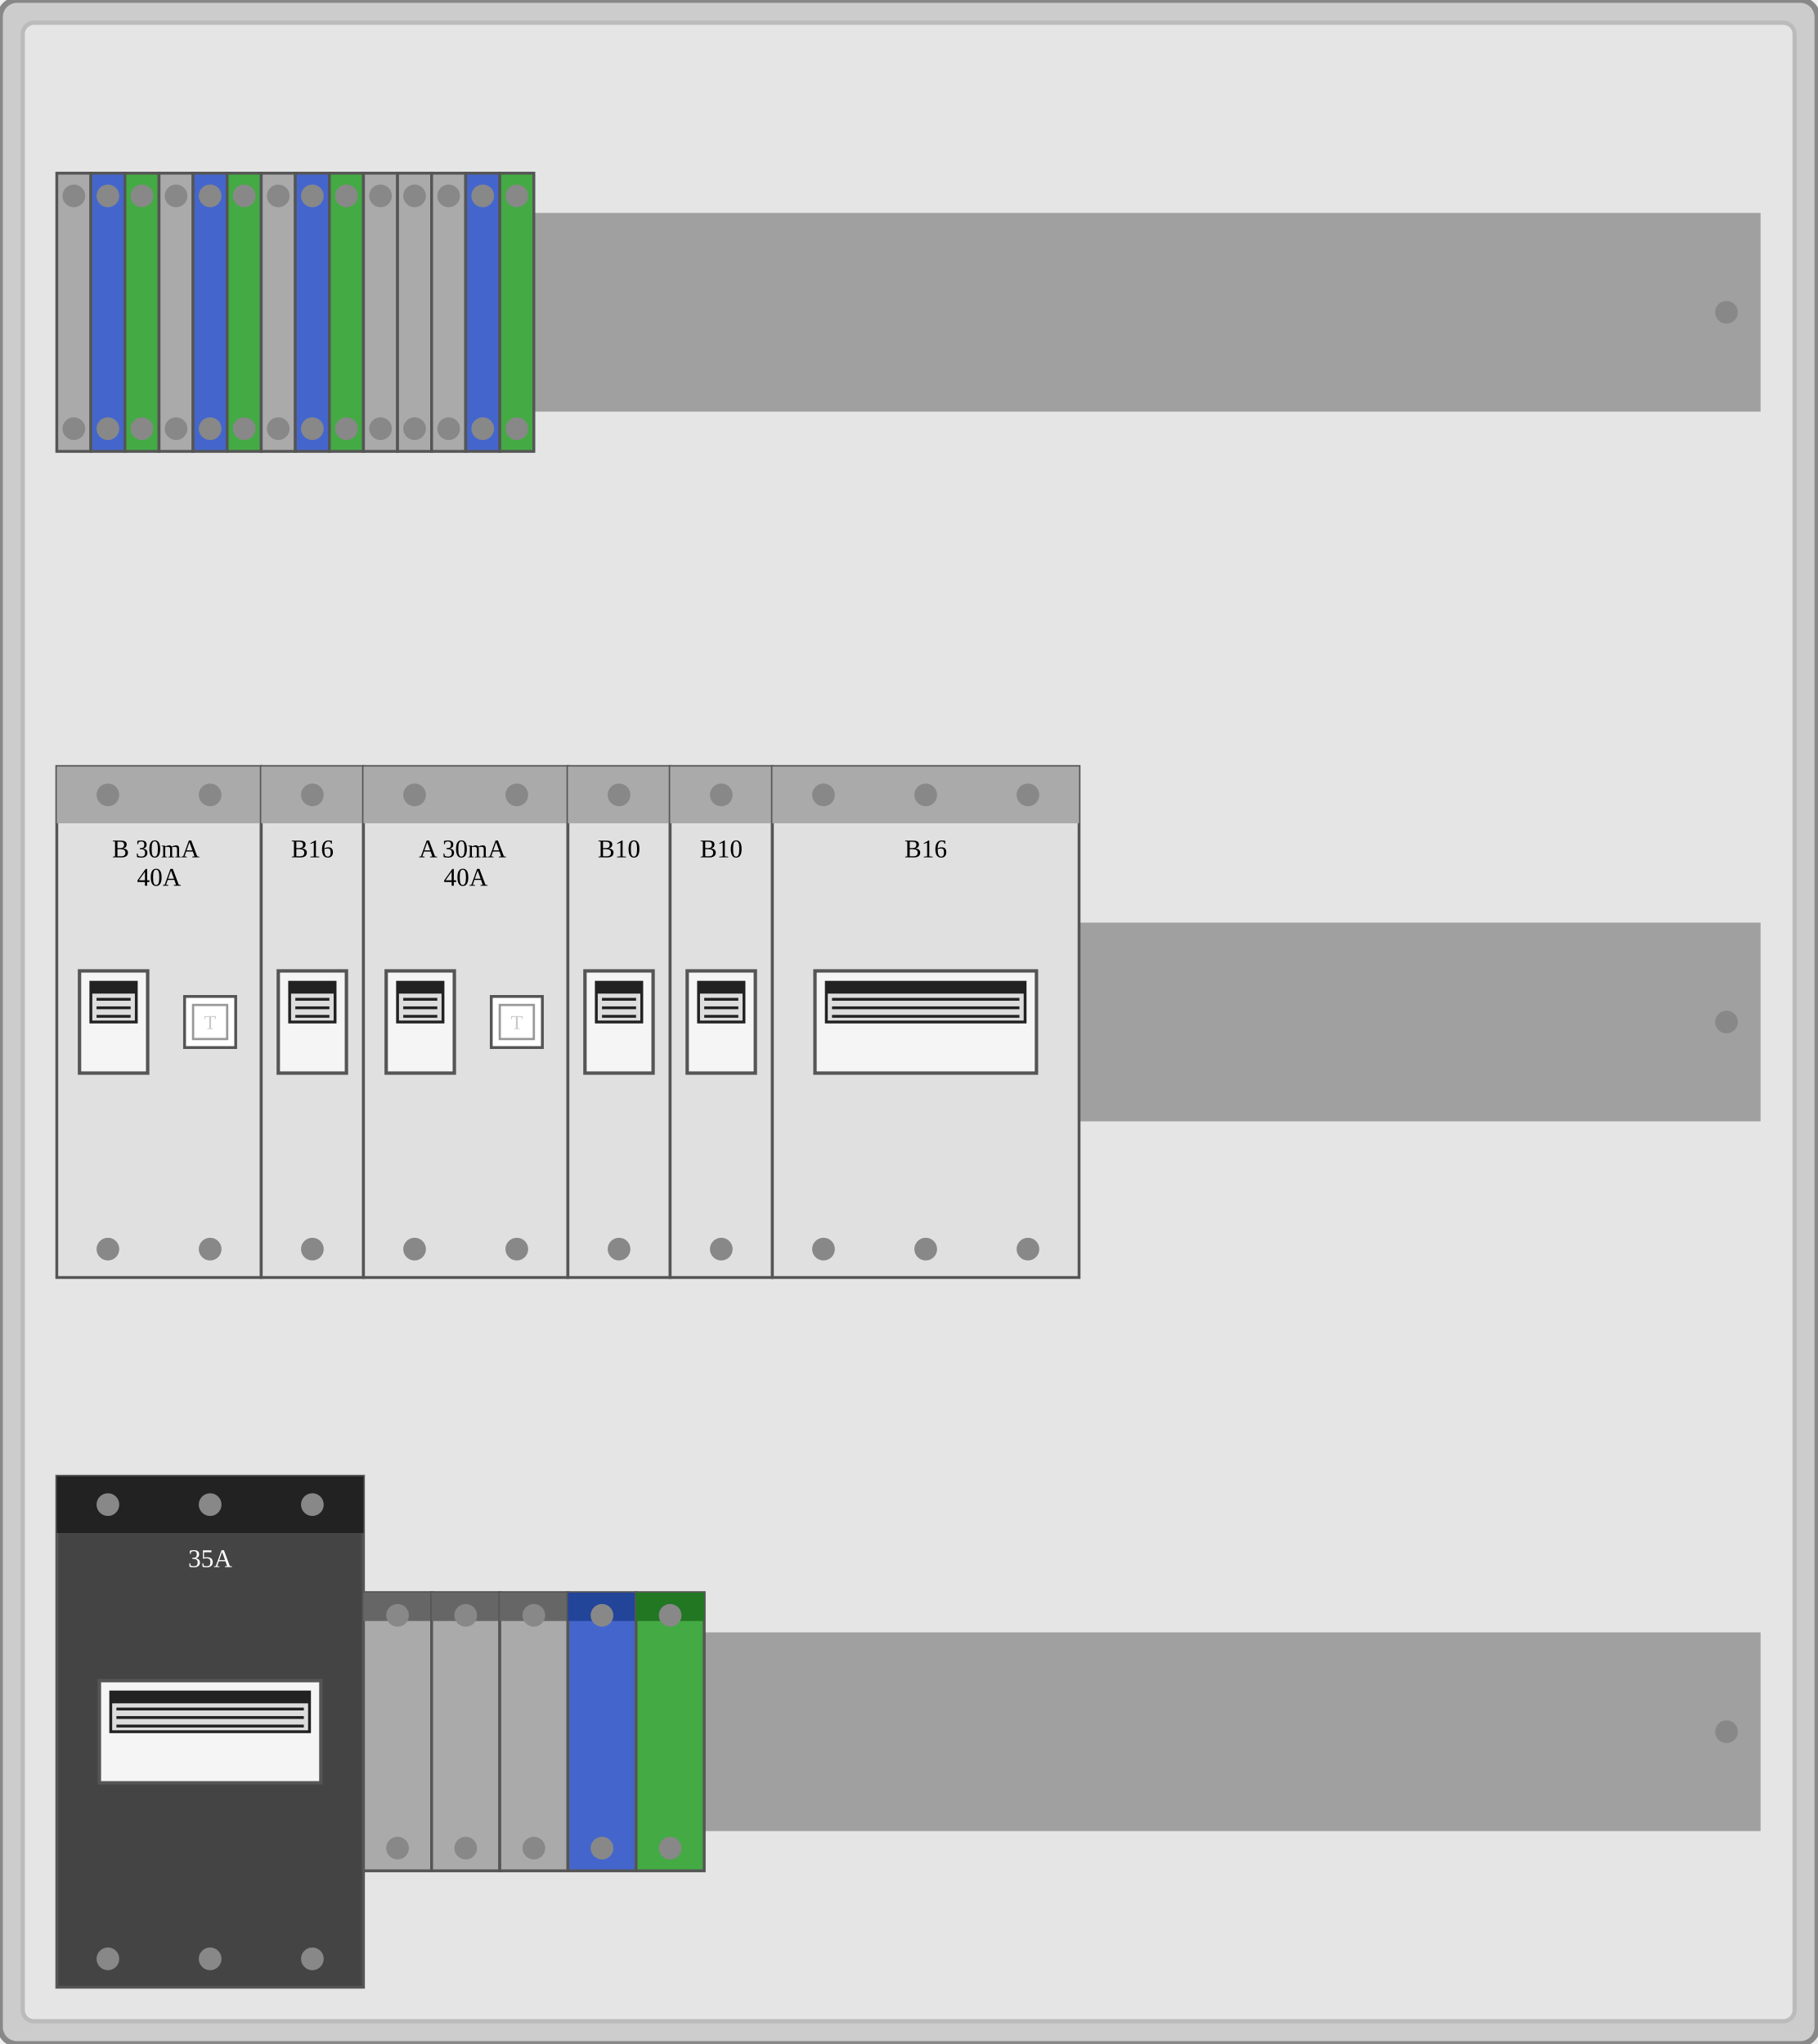
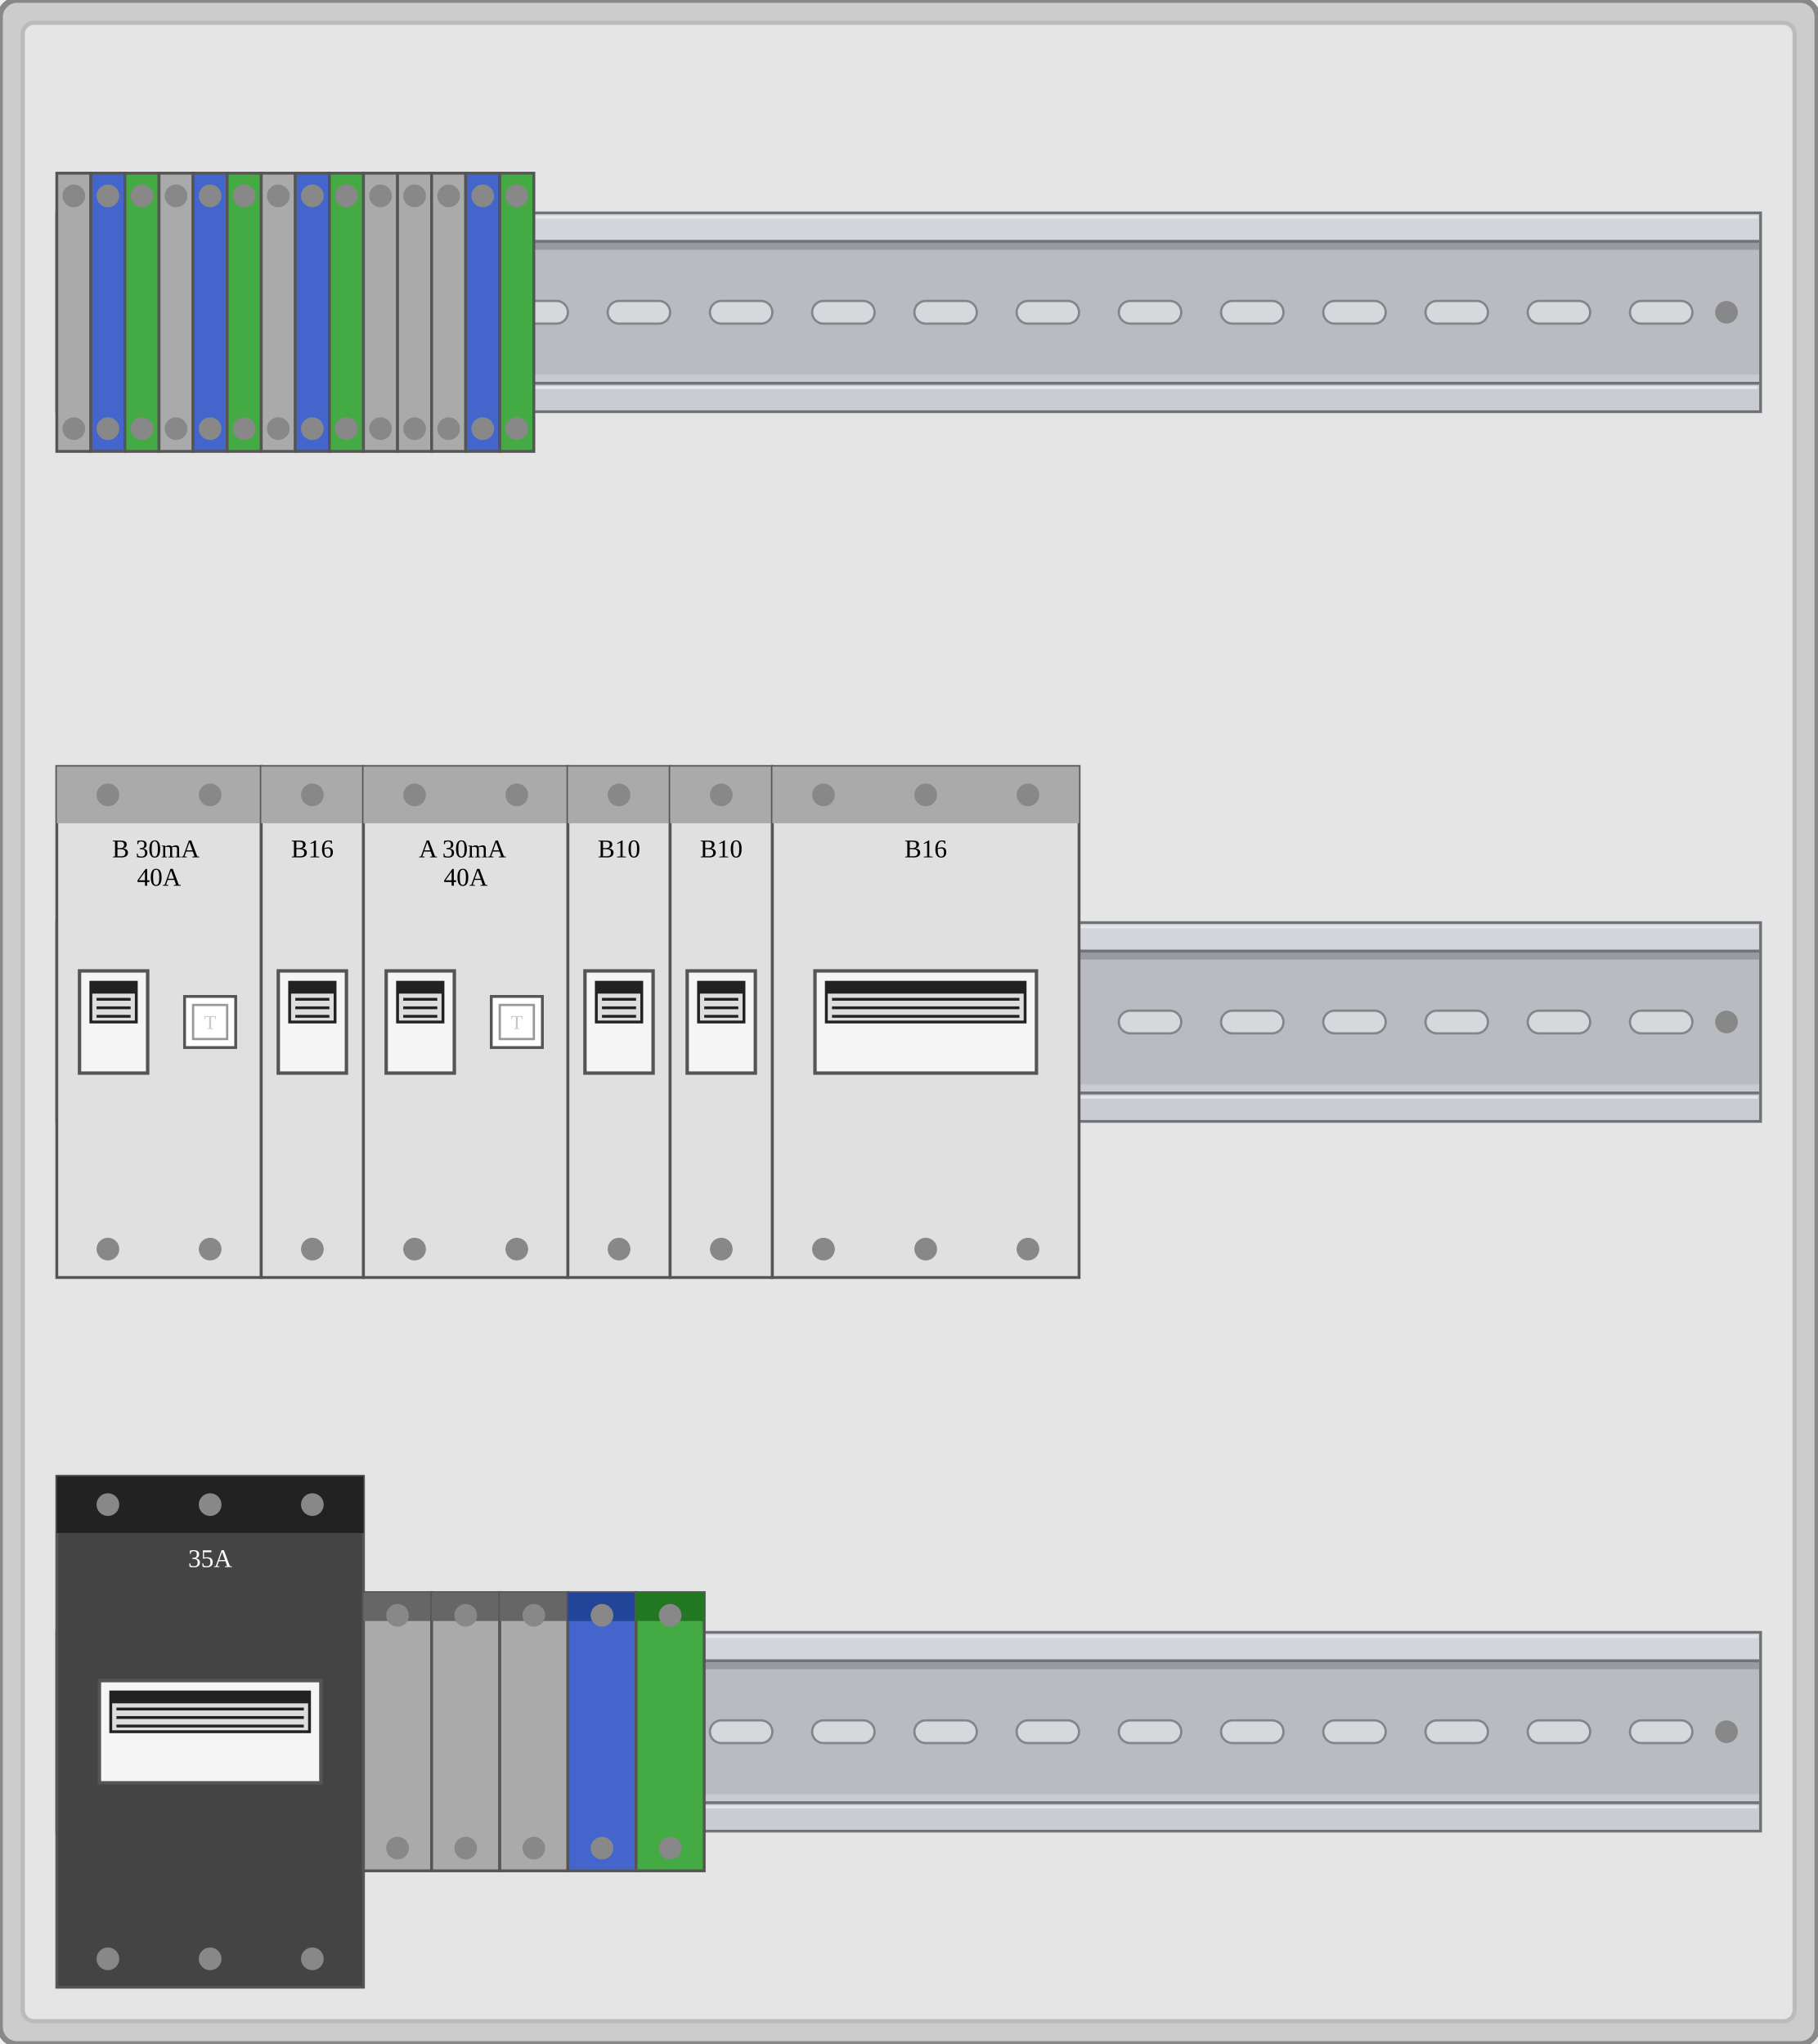
<svg xmlns="http://www.w3.org/2000/svg" width="640" height="720" viewBox="0 0 640 720">
  <rect x="0" y="0" width="640" height="720" rx="6" fill="#cccccc" stroke="#888888" stroke-width="2" />
  <rect x="8" y="8" width="624" height="704" rx="4" fill="#e5e5e5" stroke="#bbbbbb" stroke-width="1.5" />
  <g transform="translate(20, 20)">
-     <rect x="0" y="55" width="600" height="70" fill="#a0a0a0" />
+     <g>
+       <rect x="0" y="55" width="600" height="70" fill="#b8bcc1" stroke="#6f7378" stroke-width="1" />
+       <rect x="0.5" y="55.5" width="599" height="9.5" fill="#d2d6da" />
+       <line x1="1" x2="599" y1="56.5" y2="56.5" stroke="#e4e7ea" stroke-width="1" />
+       <rect x="0.5" y="65" width="599" height="3" fill="#979ba1" />
+       <line x1="0.5" x2="599.5" y1="65" y2="65" stroke="#6f7378" stroke-width="1" />
+       <rect x="0.5" y="112" width="599" height="3" fill="#c8ccd1" />
+       <rect x="0.5" y="115" width="599" height="9.5" fill="#c9cdd2" />
+       <line x1="0.5" x2="599.5" y1="115" y2="115" stroke="#6f7378" stroke-width="1" />
+       <line x1="1" x2="599" y1="116.5" y2="116.5" stroke="#e4e7ea" stroke-width="1" />
+       <rect x="14" y="86" width="22" height="8" rx="4" ry="4" fill="#d6d8db" stroke="#82868c" stroke-width="0.8" />
+       <rect x="50" y="86" width="22" height="8" rx="4" ry="4" fill="#d6d8db" stroke="#82868c" stroke-width="0.8" />
+       <rect x="86" y="86" width="22" height="8" rx="4" ry="4" fill="#d6d8db" stroke="#82868c" stroke-width="0.8" />
+       <rect x="122" y="86" width="22" height="8" rx="4" ry="4" fill="#d6d8db" stroke="#82868c" stroke-width="0.8" />
+       <rect x="158" y="86" width="22" height="8" rx="4" ry="4" fill="#d6d8db" stroke="#82868c" stroke-width="0.8" />
+       <rect x="194" y="86" width="22" height="8" rx="4" ry="4" fill="#d6d8db" stroke="#82868c" stroke-width="0.8" />
+       <rect x="230" y="86" width="22" height="8" rx="4" ry="4" fill="#d6d8db" stroke="#82868c" stroke-width="0.8" />
+       <rect x="266" y="86" width="22" height="8" rx="4" ry="4" fill="#d6d8db" stroke="#82868c" stroke-width="0.8" />
+       <rect x="302" y="86" width="22" height="8" rx="4" ry="4" fill="#d6d8db" stroke="#82868c" stroke-width="0.8" />
+       <rect x="338" y="86" width="22" height="8" rx="4" ry="4" fill="#d6d8db" stroke="#82868c" stroke-width="0.8" />
+       <rect x="374" y="86" width="22" height="8" rx="4" ry="4" fill="#d6d8db" stroke="#82868c" stroke-width="0.8" />
+       <rect x="410" y="86" width="22" height="8" rx="4" ry="4" fill="#d6d8db" stroke="#82868c" stroke-width="0.8" />
+       <rect x="446" y="86" width="22" height="8" rx="4" ry="4" fill="#d6d8db" stroke="#82868c" stroke-width="0.8" />
+       <rect x="482" y="86" width="22" height="8" rx="4" ry="4" fill="#d6d8db" stroke="#82868c" stroke-width="0.8" />
+       <rect x="518" y="86" width="22" height="8" rx="4" ry="4" fill="#d6d8db" stroke="#82868c" stroke-width="0.8" />
+       <rect x="554" y="86" width="22" height="8" rx="4" ry="4" fill="#d6d8db" stroke="#82868c" stroke-width="0.8" />
+     </g>
    <rect x="0" y="41" width="12" height="98" fill="#aaaaaa" stroke="#555555" stroke-width="1" />
    <circle cx="6" cy="49" r="4" fill="#888888" data-querschnitt="2.5" data-farbe="schwarz" data-netz="N17" data-bauteil="Reihenklemme_L_SK1" style="cursor: pointer;" />
    <circle cx="6" cy="131" r="4" fill="#888888" data-querschnitt="2.5" data-farbe="schwarz" data-netz="N27" data-bauteil="Reihenklemme_L_SK1" style="cursor: pointer;" />
    <rect x="12" y="41" width="12" height="98" fill="#4466cc" stroke="#555555" stroke-width="1" />
    <circle cx="18" cy="49" r="4" fill="#888888" data-querschnitt="2.5" data-farbe="blau" data-netz="N15" data-bauteil="Reihenklemme_N_SK1" style="cursor: pointer;" />
    <circle cx="18" cy="131" r="4" fill="#888888" data-querschnitt="2.5" data-farbe="blau" data-netz="N28" data-bauteil="Reihenklemme_N_SK1" style="cursor: pointer;" />
    <rect x="24" y="41" width="12" height="98" fill="#44aa44" stroke="#555555" stroke-width="1" />
    <circle cx="30" cy="49" r="4" fill="#888888" data-querschnitt="2.5" data-farbe="gn-ge" data-netz="N13" data-bauteil="Reihenklemme_PE_SK1" style="cursor: pointer;" />
    <circle cx="30" cy="131" r="4" fill="#888888" data-querschnitt="2.5" data-farbe="gn-ge" data-netz="N29" data-bauteil="Reihenklemme_PE_SK1" style="cursor: pointer;" />
    <rect x="36" y="41" width="12" height="98" fill="#aaaaaa" stroke="#555555" stroke-width="1" />
    <circle cx="42" cy="49" r="4" fill="#888888" data-querschnitt="1.5" data-farbe="braun" data-netz="N21" data-bauteil="Reihenklemme_L_SK2" style="cursor: pointer;" />
    <circle cx="42" cy="131" r="4" fill="#888888" data-querschnitt="1.5" data-farbe="braun" data-netz="N30" data-bauteil="Reihenklemme_L_SK2" style="cursor: pointer;" />
    <rect x="48" y="41" width="12" height="98" fill="#4466cc" stroke="#555555" stroke-width="1" />
    <circle cx="54" cy="49" r="4" fill="#888888" data-querschnitt="1.5" data-farbe="blau" data-netz="N18" data-bauteil="Reihenklemme_N_SK2" style="cursor: pointer;" />
    <circle cx="54" cy="131" r="4" fill="#888888" data-querschnitt="1.5" data-farbe="blau" data-netz="N31" data-bauteil="Reihenklemme_N_SK2" style="cursor: pointer;" />
    <rect x="60" y="41" width="12" height="98" fill="#44aa44" stroke="#555555" stroke-width="1" />
    <circle cx="66" cy="49" r="4" fill="#888888" data-querschnitt="1.5" data-farbe="gn-ge" data-netz="N32" data-bauteil="Reihenklemme_PE_SK2" style="cursor: pointer;" />
    <circle cx="66" cy="131" r="4" fill="#888888" data-querschnitt="1.5" data-farbe="gn-ge" data-netz="N32" data-bauteil="Reihenklemme_PE_SK2" style="cursor: pointer;" />
    <rect x="72" y="41" width="12" height="98" fill="#aaaaaa" stroke="#555555" stroke-width="1" />
    <circle cx="78" cy="49" r="4" fill="#888888" data-querschnitt="1.5" data-farbe="braun" data-netz="N22" data-bauteil="Reihenklemme_L_SK3" style="cursor: pointer;" />
    <circle cx="78" cy="131" r="4" fill="#888888" data-querschnitt="1.5" data-farbe="braun" data-netz="N33" data-bauteil="Reihenklemme_L_SK3" style="cursor: pointer;" />
    <rect x="84" y="41" width="12" height="98" fill="#4466cc" stroke="#555555" stroke-width="1" />
    <circle cx="90" cy="49" r="4" fill="#888888" data-querschnitt="1.5" data-farbe="blau" data-netz="N18" data-bauteil="Reihenklemme_N_SK3" style="cursor: pointer;" />
    <circle cx="90" cy="131" r="4" fill="#888888" data-querschnitt="1.5" data-farbe="blau" data-netz="N34" data-bauteil="Reihenklemme_N_SK3" style="cursor: pointer;" />
    <rect x="96" y="41" width="12" height="98" fill="#44aa44" stroke="#555555" stroke-width="1" />
    <circle cx="102" cy="49" r="4" fill="#888888" data-querschnitt="1.5" data-farbe="gn-ge" data-netz="N35" data-bauteil="Reihenklemme_PE_SK3" style="cursor: pointer;" />
    <circle cx="102" cy="131" r="4" fill="#888888" data-querschnitt="1.5" data-farbe="gn-ge" data-netz="N35" data-bauteil="Reihenklemme_PE_SK3" style="cursor: pointer;" />
    <rect x="108" y="41" width="12" height="98" fill="#aaaaaa" stroke="#555555" stroke-width="1" />
    <circle cx="114" cy="49" r="4" fill="#888888" data-querschnitt="2.5" data-farbe="schwarz" data-netz="N23" data-bauteil="Reihenklemme_L1_SK4" style="cursor: pointer;" />
    <circle cx="114" cy="131" r="4" fill="#888888" data-querschnitt="2.5" data-farbe="schwarz" data-netz="N36" data-bauteil="Reihenklemme_L1_SK4" style="cursor: pointer;" />
    <rect x="120" y="41" width="12" height="98" fill="#aaaaaa" stroke="#555555" stroke-width="1" />
    <circle cx="126" cy="49" r="4" fill="#888888" data-querschnitt="2.5" data-farbe="braun" data-netz="N24" data-bauteil="Reihenklemme_L2_SK4" style="cursor: pointer;" />
    <circle cx="126" cy="131" r="4" fill="#888888" data-querschnitt="2.5" data-farbe="braun" data-netz="N37" data-bauteil="Reihenklemme_L2_SK4" style="cursor: pointer;" />
    <rect x="132" y="41" width="12" height="98" fill="#aaaaaa" stroke="#555555" stroke-width="1" />
    <circle cx="138" cy="49" r="4" fill="#888888" data-querschnitt="2.5" data-farbe="grau" data-netz="N25" data-bauteil="Reihenklemme_L3_SK4" style="cursor: pointer;" />
    <circle cx="138" cy="131" r="4" fill="#888888" data-querschnitt="2.5" data-farbe="grau" data-netz="N38" data-bauteil="Reihenklemme_L3_SK4" style="cursor: pointer;" />
    <rect x="144" y="41" width="12" height="98" fill="#4466cc" stroke="#555555" stroke-width="1" />
    <circle cx="150" cy="49" r="4" fill="#888888" data-querschnitt="10" data-farbe="blau" data-netz="N12" data-bauteil="Reihenklemme_N_SK4" style="cursor: pointer;" />
    <circle cx="150" cy="131" r="4" fill="#888888" data-querschnitt="2.5" data-farbe="blau" data-netz="N39" data-bauteil="Reihenklemme_N_SK4" style="cursor: pointer;" />
    <rect x="156" y="41" width="12" height="98" fill="#44aa44" stroke="#555555" stroke-width="1" />
    <circle cx="162" cy="49" r="4" fill="#888888" data-querschnitt="2.5" data-farbe="gn-ge" data-netz="N40" data-bauteil="Reihenklemme_PE_SK4" style="cursor: pointer;" />
    <circle cx="162" cy="131" r="4" fill="#888888" data-querschnitt="2.5" data-farbe="gn-ge" data-netz="N40" data-bauteil="Reihenklemme_PE_SK4" style="cursor: pointer;" />
    <circle cx="588" cy="90" r="4" fill="#888888" data-querschnitt="null" data-farbe="blank" data-netz="N26" data-bauteil="H3" style="cursor: pointer;" />
-     <rect x="0" y="305" width="600" height="70" fill="#a0a0a0" />
+     <g>
+       <rect x="0" y="305" width="600" height="70" fill="#b8bcc1" stroke="#6f7378" stroke-width="1" />
+       <rect x="0.5" y="305.5" width="599" height="9.5" fill="#d2d6da" />
+       <line x1="1" x2="599" y1="306.5" y2="306.5" stroke="#e4e7ea" stroke-width="1" />
+       <rect x="0.5" y="315" width="599" height="3" fill="#979ba1" />
+       <line x1="0.5" x2="599.5" y1="315" y2="315" stroke="#6f7378" stroke-width="1" />
+       <rect x="0.5" y="362" width="599" height="3" fill="#c8ccd1" />
+       <rect x="0.5" y="365" width="599" height="9.5" fill="#c9cdd2" />
+       <line x1="0.5" x2="599.5" y1="365" y2="365" stroke="#6f7378" stroke-width="1" />
+       <line x1="1" x2="599" y1="366.5" y2="366.5" stroke="#e4e7ea" stroke-width="1" />
+       <rect x="14" y="336" width="22" height="8" rx="4" ry="4" fill="#d6d8db" stroke="#82868c" stroke-width="0.8" />
+       <rect x="50" y="336" width="22" height="8" rx="4" ry="4" fill="#d6d8db" stroke="#82868c" stroke-width="0.8" />
+       <rect x="86" y="336" width="22" height="8" rx="4" ry="4" fill="#d6d8db" stroke="#82868c" stroke-width="0.8" />
+       <rect x="122" y="336" width="22" height="8" rx="4" ry="4" fill="#d6d8db" stroke="#82868c" stroke-width="0.8" />
+       <rect x="158" y="336" width="22" height="8" rx="4" ry="4" fill="#d6d8db" stroke="#82868c" stroke-width="0.8" />
+       <rect x="194" y="336" width="22" height="8" rx="4" ry="4" fill="#d6d8db" stroke="#82868c" stroke-width="0.8" />
+       <rect x="230" y="336" width="22" height="8" rx="4" ry="4" fill="#d6d8db" stroke="#82868c" stroke-width="0.8" />
+       <rect x="266" y="336" width="22" height="8" rx="4" ry="4" fill="#d6d8db" stroke="#82868c" stroke-width="0.8" />
+       <rect x="302" y="336" width="22" height="8" rx="4" ry="4" fill="#d6d8db" stroke="#82868c" stroke-width="0.8" />
+       <rect x="338" y="336" width="22" height="8" rx="4" ry="4" fill="#d6d8db" stroke="#82868c" stroke-width="0.8" />
+       <rect x="374" y="336" width="22" height="8" rx="4" ry="4" fill="#d6d8db" stroke="#82868c" stroke-width="0.8" />
+       <rect x="410" y="336" width="22" height="8" rx="4" ry="4" fill="#d6d8db" stroke="#82868c" stroke-width="0.8" />
+       <rect x="446" y="336" width="22" height="8" rx="4" ry="4" fill="#d6d8db" stroke="#82868c" stroke-width="0.8" />
+       <rect x="482" y="336" width="22" height="8" rx="4" ry="4" fill="#d6d8db" stroke="#82868c" stroke-width="0.8" />
+       <rect x="518" y="336" width="22" height="8" rx="4" ry="4" fill="#d6d8db" stroke="#82868c" stroke-width="0.8" />
+       <rect x="554" y="336" width="22" height="8" rx="4" ry="4" fill="#d6d8db" stroke="#82868c" stroke-width="0.8" />
+     </g>
    <rect x="0" y="250" width="72" height="180" fill="#e0e0e0" stroke="#555555" stroke-width="1" />
    <rect x="0" y="250" width="72" height="20" fill="#aaaaaa" />
    <text x="36" y="282" text-anchor="middle" font-size="9" fill="#000000">
      <tspan x="36" dy="0">B 30mA</tspan>
      <tspan x="36" dy="10">40A</tspan>
    </text>
    <g data-schalter="RCD1" style="cursor: pointer;">
      <rect x="8" y="322" width="24" height="36" fill="#f5f5f5" stroke="#555555" stroke-width="1.2" />
      <g>
        <rect x="12" y="326" width="16" height="14" fill="#dddddd" stroke="#222222" stroke-width="1" />
        <rect x="12" y="326" width="16" height="4" fill="#222222" />
        <line x1="14" x2="26" y1="332" y2="332" stroke="#222222" stroke-width="1" />
        <line x1="14" x2="26" y1="335" y2="335" stroke="#222222" stroke-width="1" />
        <line x1="14" x2="26" y1="338" y2="338" stroke="#222222" stroke-width="1" />
      </g>
    </g>
    <g data-prueftaste="RCD1">
      <rect x="45" y="331" width="18" height="18" fill="#ffffff" stroke="#555555" stroke-width="1" style="cursor: pointer;" />
      <rect x="48" y="334" width="12" height="12" fill="#ffffff" stroke="#999999" stroke-width="0.8" style="cursor: pointer;" />
      <text x="54" y="342.5" text-anchor="middle" font-size="7" fill="#c8c8c8" pointer-events="none">T</text>
    </g>
    <circle cx="18" cy="260" r="4" fill="#888888" data-querschnitt="10" data-farbe="schwarz" data-netz="N9" data-bauteil="RCD1" style="cursor: pointer;" />
    <circle cx="18" cy="420" r="4" fill="#888888" data-querschnitt="2.5" data-farbe="schwarz" data-netz="N16" data-bauteil="RCD1" style="cursor: pointer;" />
    <circle cx="54" cy="260" r="4" fill="#888888" data-querschnitt="10" data-farbe="blau" data-netz="N12" data-bauteil="RCD1" style="cursor: pointer;" />
    <circle cx="54" cy="420" r="4" fill="#888888" data-querschnitt="2.5" data-farbe="blau" data-netz="N15" data-bauteil="RCD1" style="cursor: pointer;" />
    <rect x="72" y="250" width="36" height="180" fill="#e0e0e0" stroke="#555555" stroke-width="1" />
    <rect x="72" y="250" width="36" height="20" fill="#aaaaaa" />
    <text x="90" y="282" text-anchor="middle" font-size="9" fill="#000000">
      <tspan x="90" dy="0">B16</tspan>
    </text>
    <g data-schalter="LS1" style="cursor: pointer;">
      <rect x="78" y="322" width="24" height="36" fill="#f5f5f5" stroke="#555555" stroke-width="1.2" />
      <g>
        <rect x="82" y="326" width="16" height="14" fill="#dddddd" stroke="#222222" stroke-width="1" />
        <rect x="82" y="326" width="16" height="4" fill="#222222" />
        <line x1="84" x2="96" y1="332" y2="332" stroke="#222222" stroke-width="1" />
        <line x1="84" x2="96" y1="335" y2="335" stroke="#222222" stroke-width="1" />
        <line x1="84" x2="96" y1="338" y2="338" stroke="#222222" stroke-width="1" />
      </g>
    </g>
    <circle cx="90" cy="260" r="4" fill="#888888" data-querschnitt="2.5" data-farbe="schwarz" data-netz="N16" data-bauteil="LS1" style="cursor: pointer;" />
    <circle cx="90" cy="420" r="4" fill="#888888" data-querschnitt="2.5" data-farbe="schwarz" data-netz="N17" data-bauteil="LS1" style="cursor: pointer;" />
    <rect x="108" y="250" width="72" height="180" fill="#e0e0e0" stroke="#555555" stroke-width="1" />
    <rect x="108" y="250" width="72" height="20" fill="#aaaaaa" />
    <text x="144" y="282" text-anchor="middle" font-size="9" fill="#000000">
      <tspan x="144" dy="0">A 30mA</tspan>
      <tspan x="144" dy="10">40A</tspan>
    </text>
    <g data-schalter="RCD2" style="cursor: pointer;">
      <rect x="116" y="322" width="24" height="36" fill="#f5f5f5" stroke="#555555" stroke-width="1.2" />
      <g>
        <rect x="120" y="326" width="16" height="14" fill="#dddddd" stroke="#222222" stroke-width="1" />
        <rect x="120" y="326" width="16" height="4" fill="#222222" />
        <line x1="122" x2="134" y1="332" y2="332" stroke="#222222" stroke-width="1" />
        <line x1="122" x2="134" y1="335" y2="335" stroke="#222222" stroke-width="1" />
        <line x1="122" x2="134" y1="338" y2="338" stroke="#222222" stroke-width="1" />
      </g>
    </g>
    <g data-prueftaste="RCD2">
      <rect x="153" y="331" width="18" height="18" fill="#ffffff" stroke="#555555" stroke-width="1" style="cursor: pointer;" />
      <rect x="156" y="334" width="12" height="12" fill="#ffffff" stroke="#999999" stroke-width="0.8" style="cursor: pointer;" />
      <text x="162" y="342.5" text-anchor="middle" font-size="7" fill="#c8c8c8" pointer-events="none">T</text>
    </g>
    <circle cx="126" cy="260" r="4" fill="#888888" data-querschnitt="10" data-farbe="braun" data-netz="N10" data-bauteil="RCD2" style="cursor: pointer;" />
    <circle cx="126" cy="420" r="4" fill="#888888" data-querschnitt="1.5" data-farbe="braun" data-netz="N19" data-netz-weitere="N20" data-bauteil="RCD2" style="cursor: pointer;" />
    <circle cx="162" cy="260" r="4" fill="#888888" data-querschnitt="10" data-farbe="blau" data-netz="N12" data-bauteil="RCD2" style="cursor: pointer;" />
    <circle cx="162" cy="420" r="4" fill="#888888" data-querschnitt="1.5" data-farbe="blau" data-netz="N18" data-bauteil="RCD2" style="cursor: pointer;" />
    <rect x="180" y="250" width="36" height="180" fill="#e0e0e0" stroke="#555555" stroke-width="1" />
    <rect x="180" y="250" width="36" height="20" fill="#aaaaaa" />
    <text x="198" y="282" text-anchor="middle" font-size="9" fill="#000000">
      <tspan x="198" dy="0">B10</tspan>
    </text>
    <g data-schalter="LS2" style="cursor: pointer;">
      <rect x="186" y="322" width="24" height="36" fill="#f5f5f5" stroke="#555555" stroke-width="1.2" />
      <g>
        <rect x="190" y="326" width="16" height="14" fill="#dddddd" stroke="#222222" stroke-width="1" />
        <rect x="190" y="326" width="16" height="4" fill="#222222" />
        <line x1="192" x2="204" y1="332" y2="332" stroke="#222222" stroke-width="1" />
        <line x1="192" x2="204" y1="335" y2="335" stroke="#222222" stroke-width="1" />
        <line x1="192" x2="204" y1="338" y2="338" stroke="#222222" stroke-width="1" />
      </g>
    </g>
    <circle cx="198" cy="260" r="4" fill="#888888" data-querschnitt="1.5" data-farbe="braun" data-netz="N19" data-bauteil="LS2" style="cursor: pointer;" />
    <circle cx="198" cy="420" r="4" fill="#888888" data-querschnitt="1.5" data-farbe="braun" data-netz="N21" data-bauteil="LS2" style="cursor: pointer;" />
    <rect x="216" y="250" width="36" height="180" fill="#e0e0e0" stroke="#555555" stroke-width="1" />
    <rect x="216" y="250" width="36" height="20" fill="#aaaaaa" />
    <text x="234" y="282" text-anchor="middle" font-size="9" fill="#000000">
      <tspan x="234" dy="0">B10</tspan>
    </text>
    <g data-schalter="LS3" style="cursor: pointer;">
      <rect x="222" y="322" width="24" height="36" fill="#f5f5f5" stroke="#555555" stroke-width="1.2" />
      <g>
        <rect x="226" y="326" width="16" height="14" fill="#dddddd" stroke="#222222" stroke-width="1" />
        <rect x="226" y="326" width="16" height="4" fill="#222222" />
        <line x1="228" x2="240" y1="332" y2="332" stroke="#222222" stroke-width="1" />
        <line x1="228" x2="240" y1="335" y2="335" stroke="#222222" stroke-width="1" />
        <line x1="228" x2="240" y1="338" y2="338" stroke="#222222" stroke-width="1" />
      </g>
    </g>
    <circle cx="234" cy="260" r="4" fill="#888888" data-querschnitt="1.5" data-farbe="braun" data-netz="N20" data-bauteil="LS3" style="cursor: pointer;" />
    <circle cx="234" cy="420" r="4" fill="#888888" data-querschnitt="1.5" data-farbe="braun" data-netz="N22" data-bauteil="LS3" style="cursor: pointer;" />
    <rect x="252" y="250" width="108" height="180" fill="#e0e0e0" stroke="#555555" stroke-width="1" />
    <rect x="252" y="250" width="108" height="20" fill="#aaaaaa" />
    <text x="306" y="282" text-anchor="middle" font-size="9" fill="#000000">
      <tspan x="306" dy="0">B16</tspan>
    </text>
    <g data-schalter="LS4" style="cursor: pointer;">
      <rect x="267" y="322" width="78" height="36" fill="#f5f5f5" stroke="#555555" stroke-width="1.2" />
      <g>
        <rect x="271" y="326" width="70" height="14" fill="#dddddd" stroke="#222222" stroke-width="1" />
        <rect x="271" y="326" width="70" height="4" fill="#222222" />
        <line x1="273" x2="339" y1="332" y2="332" stroke="#222222" stroke-width="1" />
        <line x1="273" x2="339" y1="335" y2="335" stroke="#222222" stroke-width="1" />
        <line x1="273" x2="339" y1="338" y2="338" stroke="#222222" stroke-width="1" />
      </g>
    </g>
    <circle cx="270" cy="260" r="4" fill="#888888" data-querschnitt="10" data-farbe="schwarz" data-netz="N9" data-bauteil="LS4" style="cursor: pointer;" />
    <circle cx="270" cy="420" r="4" fill="#888888" data-querschnitt="2.5" data-farbe="schwarz" data-netz="N23" data-bauteil="LS4" style="cursor: pointer;" />
    <circle cx="306" cy="260" r="4" fill="#888888" data-querschnitt="10" data-farbe="braun" data-netz="N10" data-bauteil="LS4" style="cursor: pointer;" />
    <circle cx="306" cy="420" r="4" fill="#888888" data-querschnitt="2.5" data-farbe="braun" data-netz="N24" data-bauteil="LS4" style="cursor: pointer;" />
    <circle cx="342" cy="260" r="4" fill="#888888" data-querschnitt="10" data-farbe="grau" data-netz="N11" data-bauteil="LS4" style="cursor: pointer;" />
    <circle cx="342" cy="420" r="4" fill="#888888" data-querschnitt="2.5" data-farbe="grau" data-netz="N25" data-bauteil="LS4" style="cursor: pointer;" />
    <circle cx="588" cy="340" r="4" fill="#888888" data-querschnitt="null" data-farbe="blank" data-bauteil="H2" style="cursor: pointer;" />
-     <rect x="0" y="555" width="600" height="70" fill="#a0a0a0" />
+     <g>
+       <rect x="0" y="555" width="600" height="70" fill="#b8bcc1" stroke="#6f7378" stroke-width="1" />
+       <rect x="0.5" y="555.5" width="599" height="9.5" fill="#d2d6da" />
+       <line x1="1" x2="599" y1="556.5" y2="556.5" stroke="#e4e7ea" stroke-width="1" />
+       <rect x="0.5" y="565" width="599" height="3" fill="#979ba1" />
+       <line x1="0.5" x2="599.5" y1="565" y2="565" stroke="#6f7378" stroke-width="1" />
+       <rect x="0.5" y="612" width="599" height="3" fill="#c8ccd1" />
+       <rect x="0.5" y="615" width="599" height="9.5" fill="#c9cdd2" />
+       <line x1="0.5" x2="599.5" y1="615" y2="615" stroke="#6f7378" stroke-width="1" />
+       <line x1="1" x2="599" y1="616.5" y2="616.5" stroke="#e4e7ea" stroke-width="1" />
+       <rect x="14" y="586" width="22" height="8" rx="4" ry="4" fill="#d6d8db" stroke="#82868c" stroke-width="0.8" />
+       <rect x="50" y="586" width="22" height="8" rx="4" ry="4" fill="#d6d8db" stroke="#82868c" stroke-width="0.8" />
+       <rect x="86" y="586" width="22" height="8" rx="4" ry="4" fill="#d6d8db" stroke="#82868c" stroke-width="0.8" />
+       <rect x="122" y="586" width="22" height="8" rx="4" ry="4" fill="#d6d8db" stroke="#82868c" stroke-width="0.8" />
+       <rect x="158" y="586" width="22" height="8" rx="4" ry="4" fill="#d6d8db" stroke="#82868c" stroke-width="0.8" />
+       <rect x="194" y="586" width="22" height="8" rx="4" ry="4" fill="#d6d8db" stroke="#82868c" stroke-width="0.8" />
+       <rect x="230" y="586" width="22" height="8" rx="4" ry="4" fill="#d6d8db" stroke="#82868c" stroke-width="0.8" />
+       <rect x="266" y="586" width="22" height="8" rx="4" ry="4" fill="#d6d8db" stroke="#82868c" stroke-width="0.8" />
+       <rect x="302" y="586" width="22" height="8" rx="4" ry="4" fill="#d6d8db" stroke="#82868c" stroke-width="0.8" />
+       <rect x="338" y="586" width="22" height="8" rx="4" ry="4" fill="#d6d8db" stroke="#82868c" stroke-width="0.8" />
+       <rect x="374" y="586" width="22" height="8" rx="4" ry="4" fill="#d6d8db" stroke="#82868c" stroke-width="0.8" />
+       <rect x="410" y="586" width="22" height="8" rx="4" ry="4" fill="#d6d8db" stroke="#82868c" stroke-width="0.8" />
+       <rect x="446" y="586" width="22" height="8" rx="4" ry="4" fill="#d6d8db" stroke="#82868c" stroke-width="0.8" />
+       <rect x="482" y="586" width="22" height="8" rx="4" ry="4" fill="#d6d8db" stroke="#82868c" stroke-width="0.8" />
+       <rect x="518" y="586" width="22" height="8" rx="4" ry="4" fill="#d6d8db" stroke="#82868c" stroke-width="0.8" />
+       <rect x="554" y="586" width="22" height="8" rx="4" ry="4" fill="#d6d8db" stroke="#82868c" stroke-width="0.8" />
+     </g>
    <rect x="0" y="500" width="108" height="180" fill="#444444" stroke="#555555" stroke-width="1" />
    <rect x="0" y="500" width="108" height="20" fill="#222222" />
    <text x="54" y="532" text-anchor="middle" font-size="9" fill="#ffffff">
      <tspan x="54" dy="0">35A</tspan>
    </text>
    <g data-schalter="Hauptschalter" style="cursor: pointer;">
      <rect x="15" y="572" width="78" height="36" fill="#f5f5f5" stroke="#555555" stroke-width="1.2" />
      <g>
        <rect x="19" y="576" width="70" height="14" fill="#dddddd" stroke="#222222" stroke-width="1" />
        <rect x="19" y="576" width="70" height="4" fill="#222222" />
        <line x1="21" x2="87" y1="582" y2="582" stroke="#222222" stroke-width="1" />
        <line x1="21" x2="87" y1="585" y2="585" stroke="#222222" stroke-width="1" />
        <line x1="21" x2="87" y1="588" y2="588" stroke="#222222" stroke-width="1" />
      </g>
    </g>
    <circle cx="18" cy="510" r="4" fill="#888888" data-querschnitt="10" data-farbe="schwarz" data-netz="N6" data-bauteil="Hauptschalter" style="cursor: pointer;" />
    <circle cx="18" cy="670" r="4" fill="#888888" data-querschnitt="10" data-farbe="schwarz" data-netz="N9" data-bauteil="Hauptschalter" style="cursor: pointer;" />
    <circle cx="54" cy="510" r="4" fill="#888888" data-querschnitt="10" data-farbe="braun" data-netz="N7" data-bauteil="Hauptschalter" style="cursor: pointer;" />
    <circle cx="54" cy="670" r="4" fill="#888888" data-querschnitt="10" data-farbe="braun" data-netz="N10" data-bauteil="Hauptschalter" style="cursor: pointer;" />
    <circle cx="90" cy="510" r="4" fill="#888888" data-querschnitt="10" data-farbe="grau" data-netz="N8" data-bauteil="Hauptschalter" style="cursor: pointer;" />
    <circle cx="90" cy="670" r="4" fill="#888888" data-querschnitt="10" data-farbe="grau" data-netz="N11" data-bauteil="Hauptschalter" style="cursor: pointer;" />
    <rect x="108" y="541" width="24" height="98" fill="#aaaaaa" stroke="#555555" stroke-width="1" />
    <rect x="108" y="541" width="24" height="10" fill="#666666" />
    <circle cx="120" cy="549" r="4" fill="#888888" data-querschnitt="16" data-farbe="schwarz" data-netz="N1" data-bauteil="L1-Klemme" style="cursor: pointer;" />
    <circle cx="120" cy="631" r="4" fill="#888888" data-querschnitt="10" data-farbe="schwarz" data-netz="N6" data-bauteil="L1-Klemme" style="cursor: pointer;" />
    <rect x="132" y="541" width="24" height="98" fill="#aaaaaa" stroke="#555555" stroke-width="1" />
    <rect x="132" y="541" width="24" height="10" fill="#666666" />
    <circle cx="144" cy="549" r="4" fill="#888888" data-querschnitt="16" data-farbe="braun" data-netz="N2" data-bauteil="L2-Klemme" style="cursor: pointer;" />
    <circle cx="144" cy="631" r="4" fill="#888888" data-querschnitt="10" data-farbe="braun" data-netz="N7" data-bauteil="L2-Klemme" style="cursor: pointer;" />
    <rect x="156" y="541" width="24" height="98" fill="#aaaaaa" stroke="#555555" stroke-width="1" />
    <rect x="156" y="541" width="24" height="10" fill="#666666" />
    <circle cx="168" cy="549" r="4" fill="#888888" data-querschnitt="16" data-farbe="grau" data-netz="N3" data-bauteil="L3-Klemme" style="cursor: pointer;" />
    <circle cx="168" cy="631" r="4" fill="#888888" data-querschnitt="10" data-farbe="grau" data-netz="N8" data-bauteil="L3-Klemme" style="cursor: pointer;" />
    <rect x="180" y="541" width="24" height="98" fill="#4466cc" stroke="#555555" stroke-width="1" />
    <rect x="180" y="541" width="24" height="10" fill="#224499" />
    <circle cx="192" cy="549" r="4" fill="#888888" data-querschnitt="16" data-farbe="blau" data-netz="N4" data-bauteil="N-Klemme" style="cursor: pointer;" />
    <circle cx="192" cy="631" r="4" fill="#888888" data-querschnitt="10" data-farbe="blau" data-netz="N12" data-bauteil="N-Klemme" style="cursor: pointer;" />
    <rect x="204" y="541" width="24" height="98" fill="#44aa44" stroke="#555555" stroke-width="1" />
    <rect x="204" y="541" width="24" height="10" fill="#227722" />
    <circle cx="216" cy="549" r="4" fill="#888888" data-querschnitt="16" data-farbe="gn-ge" data-netz="N5" data-bauteil="PE-Klemme" style="cursor: pointer;" />
    <circle cx="216" cy="631" r="4" fill="#888888" data-querschnitt="2.5" data-farbe="gn-ge" data-netz="N13" data-bauteil="PE-Klemme" style="cursor: pointer;" />
    <circle cx="588" cy="590" r="4" fill="#888888" data-querschnitt="null" data-farbe="blank" data-netz="N14" data-bauteil="H1" style="cursor: pointer;" />
  </g>
</svg>
